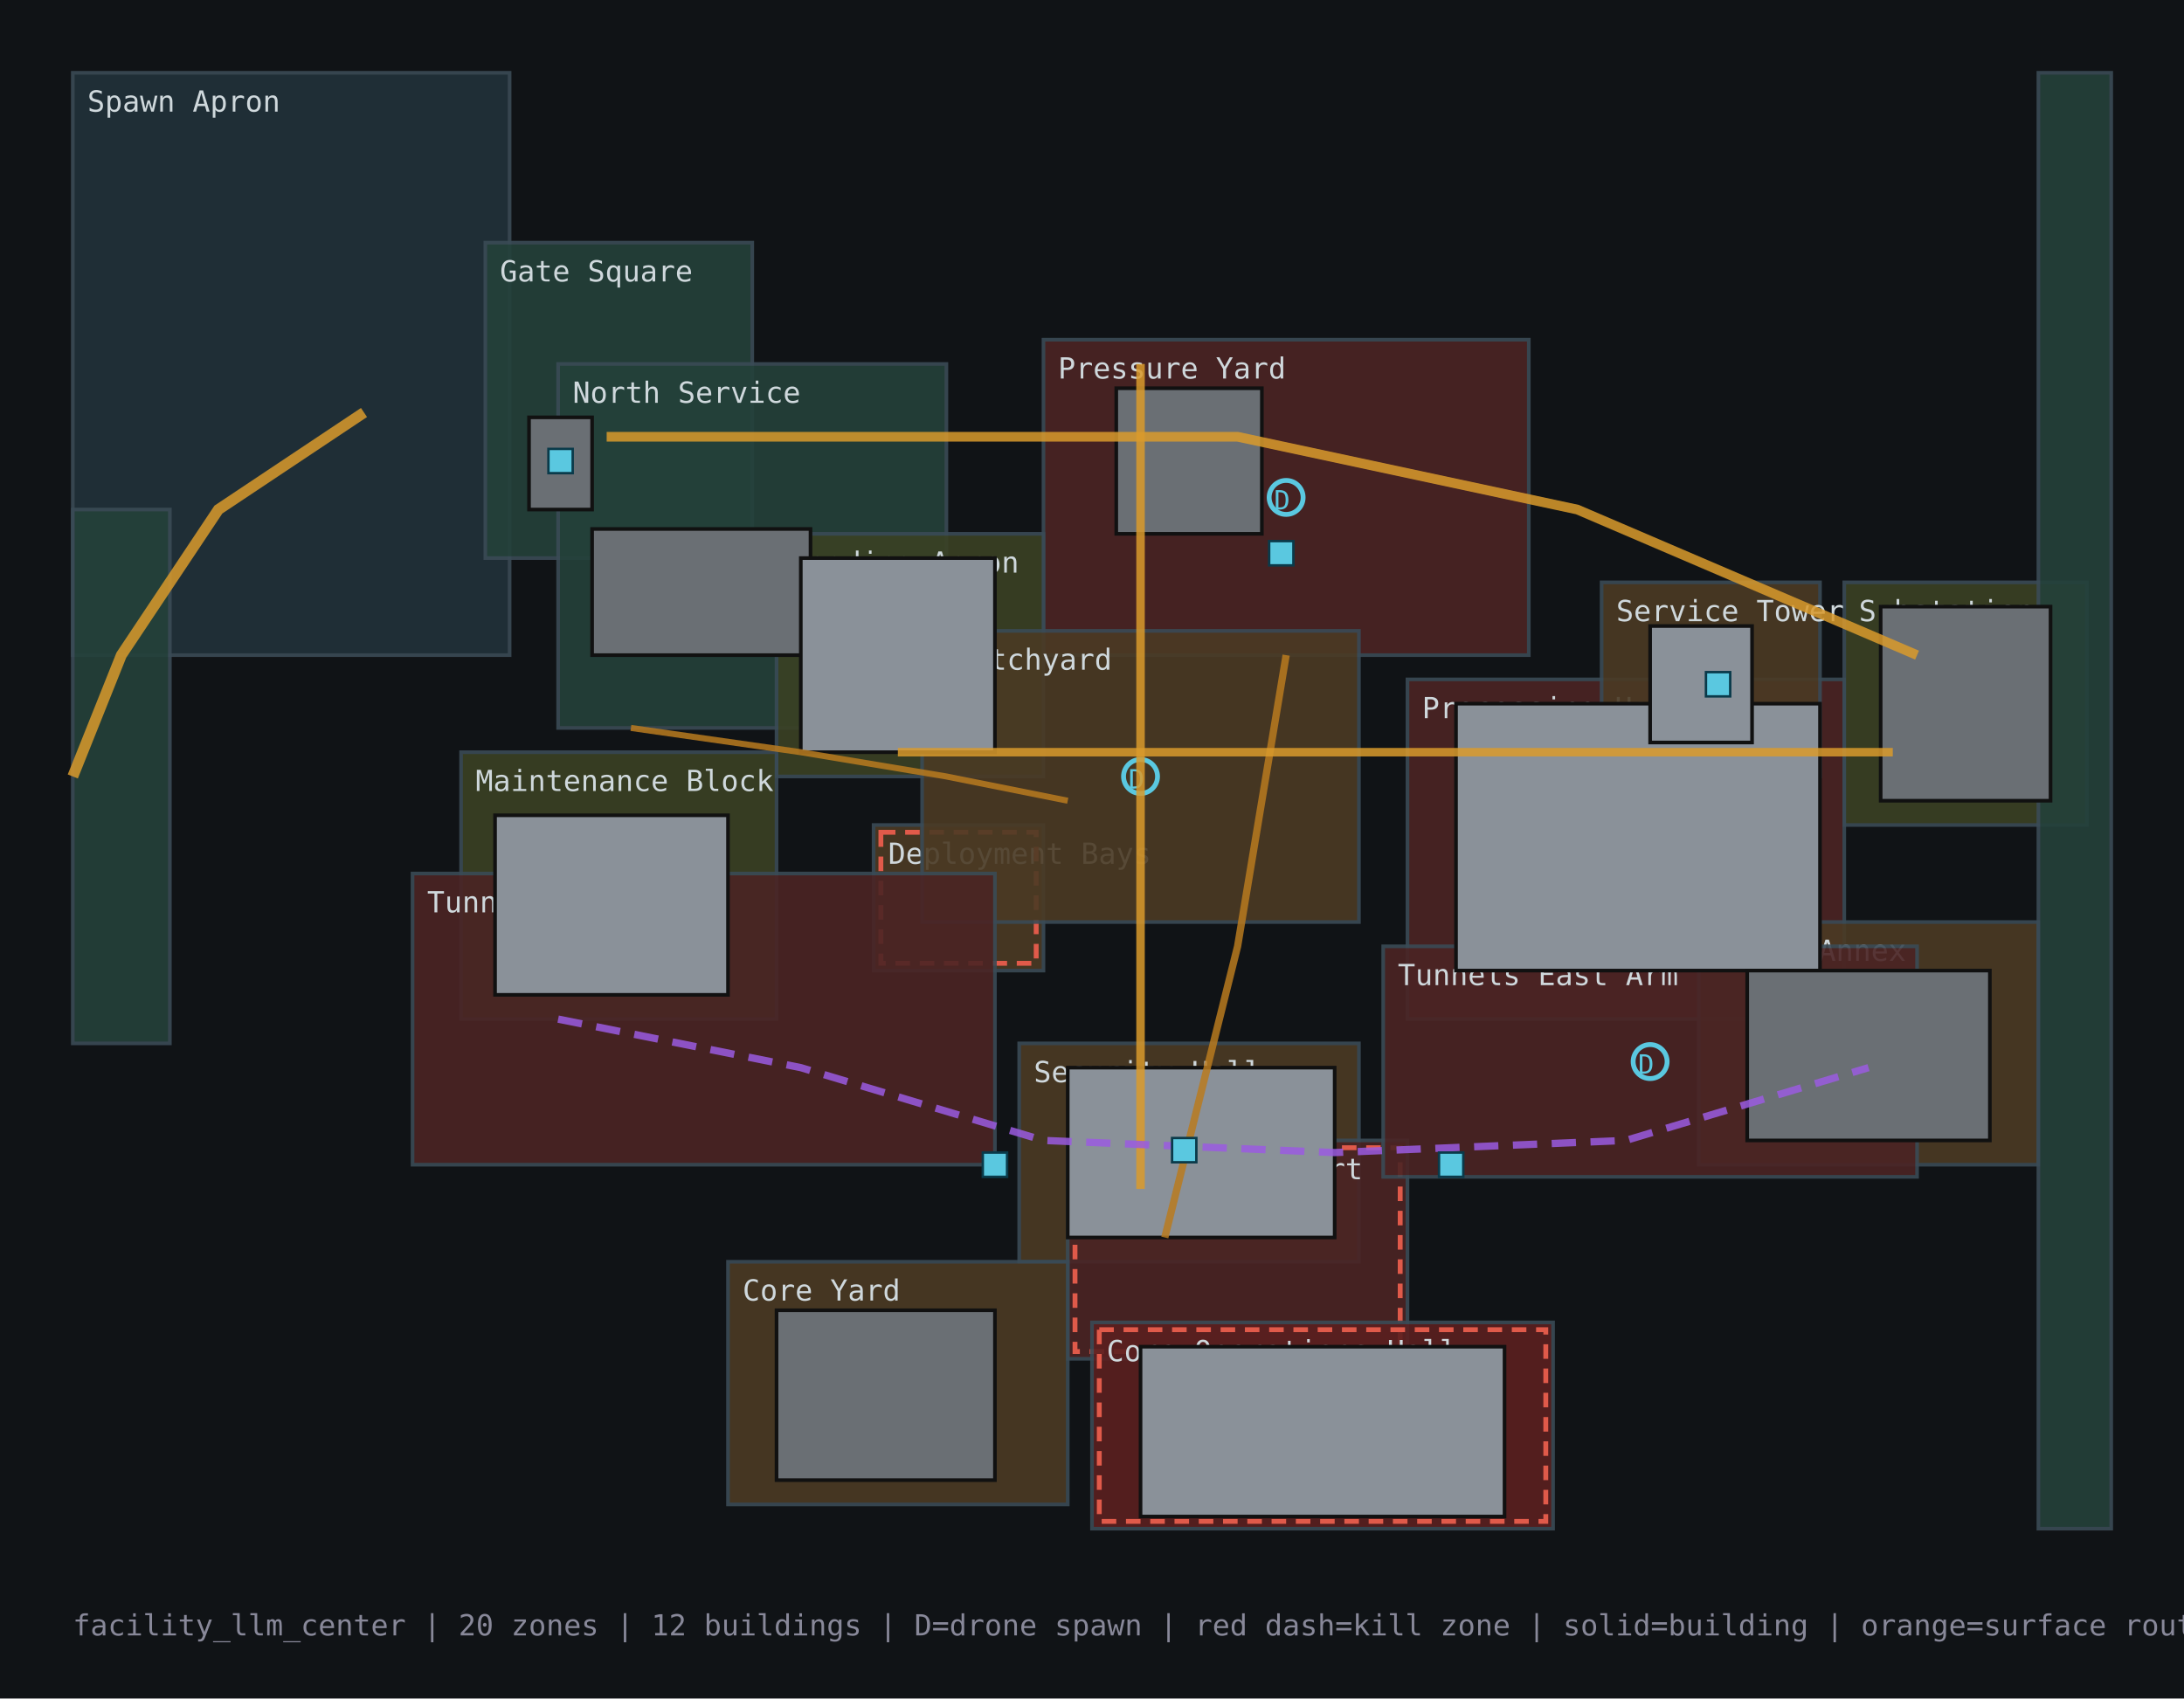
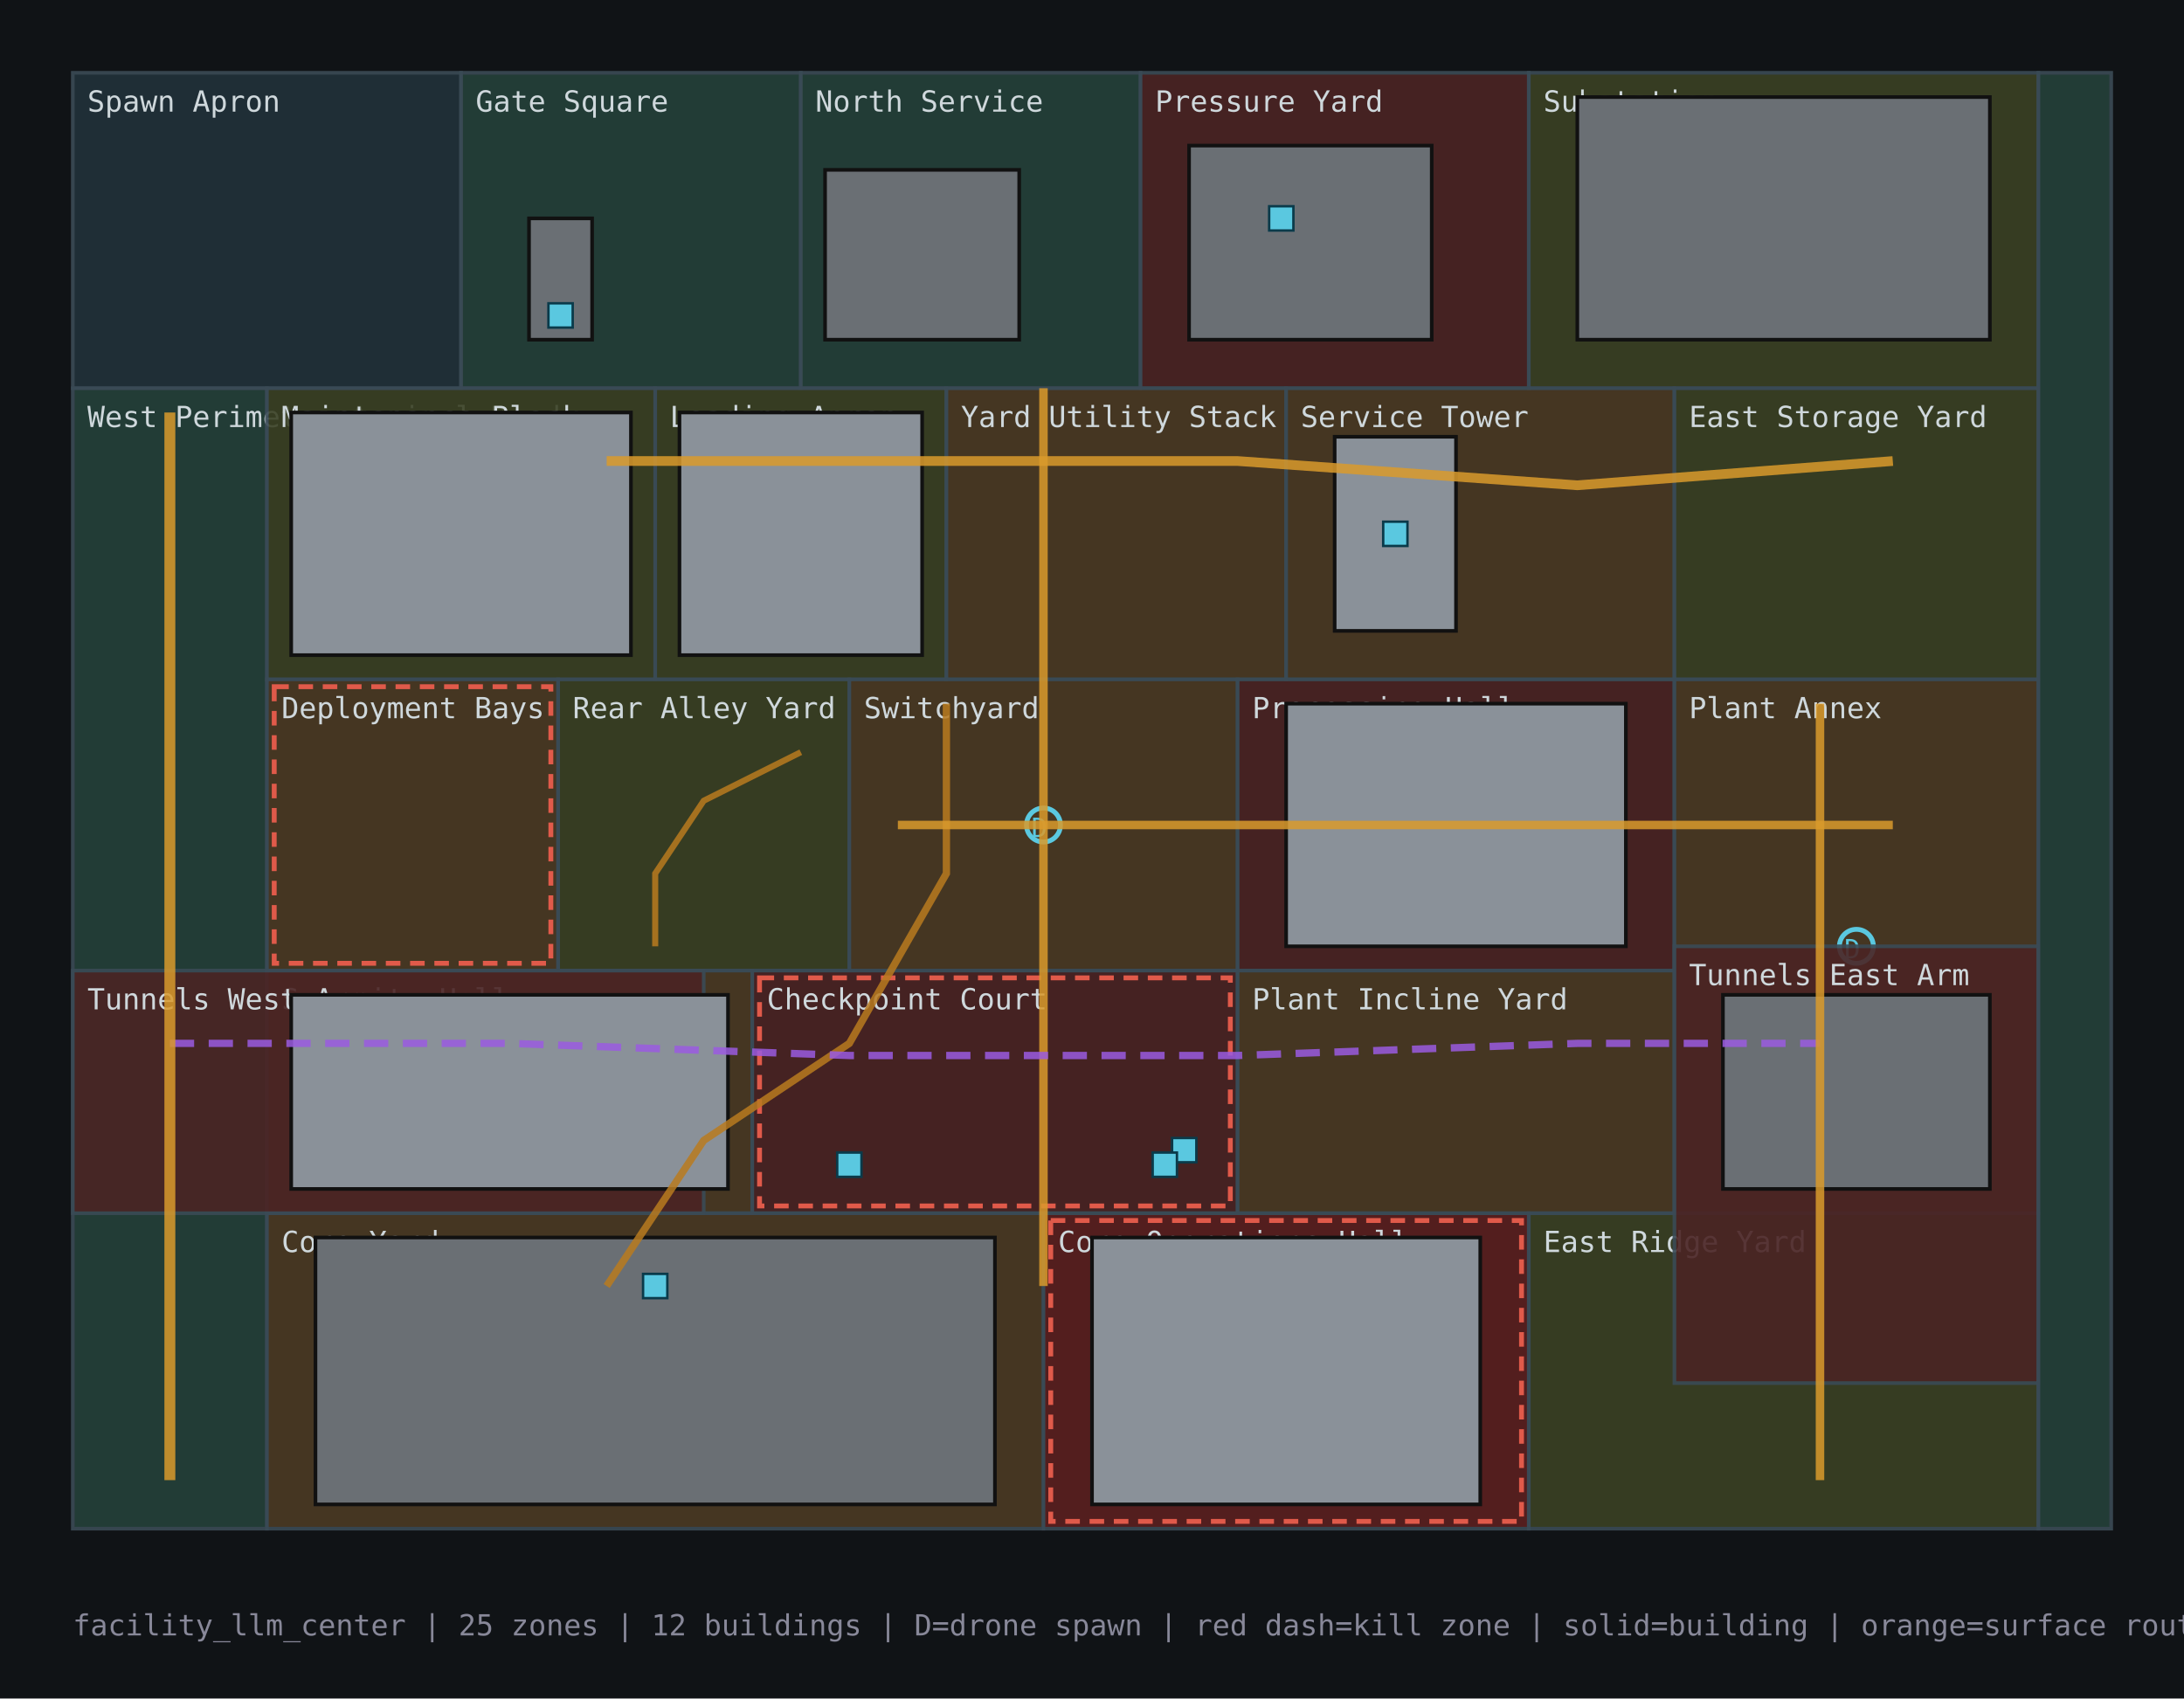
<svg xmlns="http://www.w3.org/2000/svg" width="900" height="700" viewBox="0 0 900 700">
  <rect width="100%" height="100%" fill="#101316" />
-   <rect x="30" y="30" width="180" height="240" fill="#20313a" stroke="#3a4a55" stroke-width="1.5" opacity="0.9" />
+   <rect x="30" y="30" width="160" height="130" fill="#20313a" stroke="#3a4a55" stroke-width="1.5" opacity="0.9" />
  <text x="36" y="46" fill="#cfd8dc" font-family="monospace" font-size="12">Spawn Apron</text>
-   <rect x="200" y="100" width="110" height="130" fill="#24403a" stroke="#3a4a55" stroke-width="1.5" opacity="0.9" />
-   <text x="206" y="116" fill="#cfd8dc" font-family="monospace" font-size="12">Gate Square</text>
-   <rect x="230" y="150" width="160" height="150" fill="#24403a" stroke="#3a4a55" stroke-width="1.5" opacity="0.9" />
-   <text x="236" y="166" fill="#cfd8dc" font-family="monospace" font-size="12">North Service</text>
-   <rect x="430" y="140" width="200" height="130" fill="#4a2424" stroke="#3a4a55" stroke-width="1.5" opacity="0.9" />
-   <text x="436" y="156" fill="#cfd8dc" font-family="monospace" font-size="12">Pressure Yard</text>
-   <circle cx="530" cy="205" r="7" fill="none" stroke="#5ac8e0" stroke-width="2" />
-   <text x="525" y="210" fill="#5ac8e0" font-size="11" font-family="monospace">D</text>
-   <rect x="320" y="220" width="110" height="100" fill="#3a4024" stroke="#3a4a55" stroke-width="1.5" opacity="0.9" />
-   <text x="326" y="236" fill="#cfd8dc" font-family="monospace" font-size="12">Loading Apron</text>
-   <rect x="190" y="310" width="130" height="110" fill="#3a4024" stroke="#3a4a55" stroke-width="1.5" opacity="0.9" />
-   <text x="196" y="326" fill="#cfd8dc" font-family="monospace" font-size="12">Maintenance Block</text>
-   <circle cx="255" cy="365" r="7" fill="none" stroke="#5ac8e0" stroke-width="2" />
-   <text x="250" y="370" fill="#5ac8e0" font-size="11" font-family="monospace">D</text>
-   <rect x="360" y="340" width="70" height="60" fill="#4a3a24" stroke="#3a4a55" stroke-width="1.5" opacity="0.9" />
-   <text x="366" y="356" fill="#cfd8dc" font-family="monospace" font-size="12">Deployment Bays</text>
-   <rect x="363" y="343" width="64" height="54" fill="none" stroke="#e05a4a" stroke-width="2" stroke-dasharray="6 4" />
-   <rect x="380" y="260" width="180" height="120" fill="#4a3a24" stroke="#3a4a55" stroke-width="1.5" opacity="0.9" />
-   <text x="386" y="276" fill="#cfd8dc" font-family="monospace" font-size="12">Switchyard</text>
-   <circle cx="470" cy="320" r="7" fill="none" stroke="#5ac8e0" stroke-width="2" />
-   <text x="465" y="325" fill="#5ac8e0" font-size="11" font-family="monospace">D</text>
-   <rect x="580" y="280" width="180" height="140" fill="#4a2424" stroke="#3a4a55" stroke-width="1.5" opacity="0.9" />
-   <text x="586" y="296" fill="#cfd8dc" font-family="monospace" font-size="12">Processing Hall</text>
-   <rect x="700" y="380" width="140" height="100" fill="#4a3a24" stroke="#3a4a55" stroke-width="1.5" opacity="0.9" />
-   <text x="706" y="396" fill="#cfd8dc" font-family="monospace" font-size="12">Plant Annex</text>
-   <circle cx="770" cy="430" r="7" fill="none" stroke="#5ac8e0" stroke-width="2" />
-   <text x="765" y="435" fill="#5ac8e0" font-size="11" font-family="monospace">D</text>
-   <rect x="760" y="240" width="100" height="100" fill="#3a4024" stroke="#3a4a55" stroke-width="1.5" opacity="0.9" />
-   <text x="766" y="256" fill="#cfd8dc" font-family="monospace" font-size="12">Substation</text>
-   <rect x="660" y="240" width="90" height="80" fill="#4a3a24" stroke="#3a4a55" stroke-width="1.5" opacity="0.9" />
-   <text x="666" y="256" fill="#cfd8dc" font-family="monospace" font-size="12">Service Tower</text>
-   <rect x="420" y="430" width="140" height="90" fill="#4a3a24" stroke="#3a4a55" stroke-width="1.5" opacity="0.9" />
-   <text x="426" y="446" fill="#cfd8dc" font-family="monospace" font-size="12">Security Hall</text>
-   <rect x="440" y="470" width="140" height="90" fill="#4a2424" stroke="#3a4a55" stroke-width="1.5" opacity="0.9" />
-   <text x="446" y="486" fill="#cfd8dc" font-family="monospace" font-size="12">Checkpoint Court</text>
-   <rect x="443" y="473" width="134" height="84" fill="none" stroke="#e05a4a" stroke-width="2" stroke-dasharray="6 4" />
-   <rect x="300" y="520" width="140" height="100" fill="#4a3a24" stroke="#3a4a55" stroke-width="1.5" opacity="0.9" />
-   <text x="306" y="536" fill="#cfd8dc" font-family="monospace" font-size="12">Core Yard</text>
-   <rect x="450" y="545" width="190" height="85" fill="#5a1f1f" stroke="#3a4a55" stroke-width="1.5" opacity="0.9" />
-   <text x="456" y="561" fill="#cfd8dc" font-family="monospace" font-size="12">Core Operations Hall</text>
-   <rect x="453" y="548" width="184" height="79" fill="none" stroke="#e05a4a" stroke-width="2" stroke-dasharray="6 4" />
-   <rect x="170" y="360" width="240" height="120" fill="#4a2424" stroke="#3a4a55" stroke-width="1.5" opacity="0.9" />
-   <text x="176" y="376" fill="#cfd8dc" font-family="monospace" font-size="12">Tunnels West Arm</text>
-   <rect x="570" y="390" width="220" height="95" fill="#4a2424" stroke="#3a4a55" stroke-width="1.5" opacity="0.9" />
-   <text x="576" y="406" fill="#cfd8dc" font-family="monospace" font-size="12">Tunnels East Arm</text>
-   <circle cx="680" cy="437.5" r="7" fill="none" stroke="#5ac8e0" stroke-width="2" />
-   <text x="675" y="442.5" fill="#5ac8e0" font-size="11" font-family="monospace">D</text>
+   <rect x="190" y="30" width="140" height="130" fill="#24403a" stroke="#3a4a55" stroke-width="1.5" opacity="0.9" />
+   <text x="196" y="46" fill="#cfd8dc" font-family="monospace" font-size="12">Gate Square</text>
+   <rect x="330" y="30" width="140" height="130" fill="#24403a" stroke="#3a4a55" stroke-width="1.5" opacity="0.9" />
+   <text x="336" y="46" fill="#cfd8dc" font-family="monospace" font-size="12">North Service</text>
+   <rect x="470" y="30" width="160" height="130" fill="#4a2424" stroke="#3a4a55" stroke-width="1.5" opacity="0.9" />
+   <text x="476" y="46" fill="#cfd8dc" font-family="monospace" font-size="12">Pressure Yard</text>
+   <circle cx="550" cy="95" r="7" fill="none" stroke="#5ac8e0" stroke-width="2" />
+   <text x="545" y="100" fill="#5ac8e0" font-size="11" font-family="monospace">D</text>
+   <rect x="630" y="30" width="210" height="130" fill="#3a4024" stroke="#3a4a55" stroke-width="1.5" opacity="0.9" />
+   <text x="636" y="46" fill="#cfd8dc" font-family="monospace" font-size="12">Substation</text>
+   <rect x="30" y="160" width="80" height="470" fill="#24403a" stroke="#3a4a55" stroke-width="1.5" opacity="0.9" />
+   <text x="36" y="176" fill="#cfd8dc" font-family="monospace" font-size="12">West Perimeter Arrival Road</text>
+   <rect x="110" y="160" width="160" height="120" fill="#3a4024" stroke="#3a4a55" stroke-width="1.5" opacity="0.9" />
+   <text x="116" y="176" fill="#cfd8dc" font-family="monospace" font-size="12">Maintenance Block</text>
+   <circle cx="190" cy="220" r="7" fill="none" stroke="#5ac8e0" stroke-width="2" />
+   <text x="185" y="225" fill="#5ac8e0" font-size="11" font-family="monospace">D</text>
+   <rect x="270" y="160" width="120" height="120" fill="#3a4024" stroke="#3a4a55" stroke-width="1.5" opacity="0.9" />
+   <text x="276" y="176" fill="#cfd8dc" font-family="monospace" font-size="12">Loading Apron</text>
+   <rect x="390" y="160" width="140" height="120" fill="#4a3a24" stroke="#3a4a55" stroke-width="1.5" opacity="0.9" />
+   <text x="396" y="176" fill="#cfd8dc" font-family="monospace" font-size="12">Yard Utility Stack</text>
+   <rect x="530" y="160" width="160" height="120" fill="#4a3a24" stroke="#3a4a55" stroke-width="1.5" opacity="0.9" />
+   <text x="536" y="176" fill="#cfd8dc" font-family="monospace" font-size="12">Service Tower</text>
+   <rect x="690" y="160" width="150" height="120" fill="#3a4024" stroke="#3a4a55" stroke-width="1.5" opacity="0.9" />
+   <text x="696" y="176" fill="#cfd8dc" font-family="monospace" font-size="12">East Storage Yard</text>
+   <rect x="110" y="280" width="120" height="120" fill="#4a3a24" stroke="#3a4a55" stroke-width="1.5" opacity="0.9" />
+   <text x="116" y="296" fill="#cfd8dc" font-family="monospace" font-size="12">Deployment Bays</text>
+   <rect x="113" y="283" width="114" height="114" fill="none" stroke="#e05a4a" stroke-width="2" stroke-dasharray="6 4" />
+   <rect x="230" y="280" width="120" height="120" fill="#3a4024" stroke="#3a4a55" stroke-width="1.5" opacity="0.9" />
+   <text x="236" y="296" fill="#cfd8dc" font-family="monospace" font-size="12">Rear Alley Yard</text>
+   <rect x="350" y="280" width="160" height="120" fill="#4a3a24" stroke="#3a4a55" stroke-width="1.5" opacity="0.9" />
+   <text x="356" y="296" fill="#cfd8dc" font-family="monospace" font-size="12">Switchyard</text>
+   <circle cx="430" cy="340" r="7" fill="none" stroke="#5ac8e0" stroke-width="2" />
+   <text x="425" y="345" fill="#5ac8e0" font-size="11" font-family="monospace">D</text>
+   <rect x="510" y="280" width="180" height="120" fill="#4a2424" stroke="#3a4a55" stroke-width="1.5" opacity="0.9" />
+   <text x="516" y="296" fill="#cfd8dc" font-family="monospace" font-size="12">Processing Hall</text>
+   <rect x="690" y="280" width="150" height="220" fill="#4a3a24" stroke="#3a4a55" stroke-width="1.5" opacity="0.9" />
+   <text x="696" y="296" fill="#cfd8dc" font-family="monospace" font-size="12">Plant Annex</text>
+   <circle cx="765" cy="390" r="7" fill="none" stroke="#5ac8e0" stroke-width="2" />
+   <text x="760" y="395" fill="#5ac8e0" font-size="11" font-family="monospace">D</text>
+   <rect x="110" y="400" width="200" height="100" fill="#4a3a24" stroke="#3a4a55" stroke-width="1.5" opacity="0.9" />
+   <text x="116" y="416" fill="#cfd8dc" font-family="monospace" font-size="12">Security Hall</text>
+   <rect x="310" y="400" width="200" height="100" fill="#4a2424" stroke="#3a4a55" stroke-width="1.5" opacity="0.9" />
+   <text x="316" y="416" fill="#cfd8dc" font-family="monospace" font-size="12">Checkpoint Court</text>
+   <rect x="313" y="403" width="194" height="94" fill="none" stroke="#e05a4a" stroke-width="2" stroke-dasharray="6 4" />
+   <rect x="510" y="400" width="180" height="100" fill="#4a3a24" stroke="#3a4a55" stroke-width="1.5" opacity="0.9" />
+   <text x="516" y="416" fill="#cfd8dc" font-family="monospace" font-size="12">Plant Incline Yard</text>
+   <rect x="110" y="500" width="320" height="130" fill="#4a3a24" stroke="#3a4a55" stroke-width="1.5" opacity="0.9" />
+   <text x="116" y="516" fill="#cfd8dc" font-family="monospace" font-size="12">Core Yard</text>
+   <rect x="430" y="500" width="200" height="130" fill="#5a1f1f" stroke="#3a4a55" stroke-width="1.5" opacity="0.9" />
+   <text x="436" y="516" fill="#cfd8dc" font-family="monospace" font-size="12">Core Operations Hall</text>
+   <rect x="433" y="503" width="194" height="124" fill="none" stroke="#e05a4a" stroke-width="2" stroke-dasharray="6 4" />
+   <rect x="630" y="500" width="210" height="130" fill="#3a4024" stroke="#3a4a55" stroke-width="1.5" opacity="0.9" />
+   <text x="636" y="516" fill="#cfd8dc" font-family="monospace" font-size="12">East Ridge Yard</text>
+   <rect x="30" y="400" width="260" height="100" fill="#4a2424" stroke="#3a4a55" stroke-width="1.5" opacity="0.9" />
+   <text x="36" y="416" fill="#cfd8dc" font-family="monospace" font-size="12">Tunnels West Arm</text>
+   <rect x="690" y="390" width="150" height="180" fill="#4a2424" stroke="#3a4a55" stroke-width="1.5" opacity="0.9" />
+   <text x="696" y="406" fill="#cfd8dc" font-family="monospace" font-size="12">Tunnels East Arm</text>
+   <circle cx="765" cy="480" r="7" fill="none" stroke="#5ac8e0" stroke-width="2" />
+   <text x="760" y="485" fill="#5ac8e0" font-size="11" font-family="monospace">D</text>
  <rect x="840" y="30" width="30" height="600" fill="#24403a" stroke="#3a4a55" stroke-width="1.5" opacity="0.9" />
-   <rect x="30" y="210" width="40" height="220" fill="#24403a" stroke="#3a4a55" stroke-width="1.5" opacity="0.9" />
-   <rect x="218" y="172" width="26" height="38" fill="#6a6f74" stroke="#111" stroke-width="1.5" />
-   <rect x="244" y="218" width="90" height="52" fill="#6a6f74" stroke="#111" stroke-width="1.5" />
-   <rect x="330" y="230" width="80" height="80" fill="#8a9199" stroke="#111" stroke-width="1.5" />
-   <rect x="460" y="160" width="60" height="60" fill="#6a6f74" stroke="#111" stroke-width="1.5" />
-   <rect x="204" y="336" width="96" height="74" fill="#8a9199" stroke="#111" stroke-width="1.5" />
-   <rect x="600" y="290" width="150" height="110" fill="#8a9199" stroke="#111" stroke-width="1.5" />
-   <rect x="720" y="400" width="100" height="70" fill="#6a6f74" stroke="#111" stroke-width="1.5" />
-   <rect x="775" y="250" width="70" height="80" fill="#6a6f74" stroke="#111" stroke-width="1.5" />
-   <rect x="680" y="258" width="42" height="48" fill="#8a9199" stroke="#111" stroke-width="1.5" />
-   <rect x="440" y="440" width="110" height="70" fill="#8a9199" stroke="#111" stroke-width="1.5" />
-   <rect x="470" y="555" width="150" height="70" fill="#8a9199" stroke="#111" stroke-width="1.5" />
-   <rect x="320" y="540" width="90" height="70" fill="#6a6f74" stroke="#111" stroke-width="1.5" />
-   <polyline points="250,180 390,180 510,180 650,210 790,270" fill="none" stroke="#d99a2b" stroke-width="4" opacity="0.85" />
-   <polyline points="530,270 510,390 490,470 480,510" fill="none" stroke="#b97a1e" stroke-width="3" opacity="0.85" />
-   <polyline points="260,300 330,310 390,320 440,330" fill="none" stroke="#b97a1e" stroke-width="2.5" opacity="0.85" />
-   <polyline points="470,150 470,270 470,390 470,490" fill="none" stroke="#d99a2b" stroke-width="3.5" opacity="0.85" />
-   <polyline points="370,310 450,310 570,310 690,310 780,310" fill="none" stroke="#d99a2b" stroke-width="3.5" opacity="0.85" />
-   <polyline points="230,420 330,440 430,470 550,475 670,470 770,440" fill="none" stroke="#9a5ae0" stroke-width="3" stroke-dasharray="10 6" opacity="0.85" />
-   <polyline points="30,320 50,270 90,210 150,170" fill="none" stroke="#d99a2b" stroke-width="4.5" opacity="0.85" />
-   <rect x="226" y="185" width="10" height="10" fill="#5ac8e0" stroke="#0a3a4a" />
-   <rect x="523" y="223" width="10" height="10" fill="#5ac8e0" stroke="#0a3a4a" />
-   <rect x="703" y="277" width="10" height="10" fill="#5ac8e0" stroke="#0a3a4a" />
+   <rect x="218" y="90" width="26" height="50" fill="#6a6f74" stroke="#111" stroke-width="1.5" />
+   <rect x="340" y="70" width="80" height="70" fill="#6a6f74" stroke="#111" stroke-width="1.5" />
+   <rect x="280" y="170" width="100" height="100" fill="#8a9199" stroke="#111" stroke-width="1.5" />
+   <rect x="490" y="60" width="100" height="80" fill="#6a6f74" stroke="#111" stroke-width="1.5" />
+   <rect x="120" y="170" width="140" height="100" fill="#8a9199" stroke="#111" stroke-width="1.5" />
+   <rect x="530" y="290" width="140" height="100" fill="#8a9199" stroke="#111" stroke-width="1.5" />
+   <rect x="710" y="410" width="110" height="80" fill="#6a6f74" stroke="#111" stroke-width="1.5" />
+   <rect x="650" y="40" width="170" height="100" fill="#6a6f74" stroke="#111" stroke-width="1.5" />
+   <rect x="550" y="180" width="50" height="80" fill="#8a9199" stroke="#111" stroke-width="1.5" />
+   <rect x="120" y="410" width="180" height="80" fill="#8a9199" stroke="#111" stroke-width="1.5" />
+   <rect x="450" y="510" width="160" height="110" fill="#8a9199" stroke="#111" stroke-width="1.5" />
+   <rect x="130" y="510" width="280" height="110" fill="#6a6f74" stroke="#111" stroke-width="1.5" />
+   <polyline points="250,190 390,190 510,190 650,200 780,190" fill="none" stroke="#d99a2b" stroke-width="4" opacity="0.85" />
+   <polyline points="390,290 390,360 350,430 290,470 250,530" fill="none" stroke="#b97a1e" stroke-width="3" opacity="0.85" />
+   <polyline points="330,310 290,330 270,360 270,390" fill="none" stroke="#b97a1e" stroke-width="2.5" opacity="0.85" />
+   <polyline points="430,160 430,270 430,370 430,470 430,530" fill="none" stroke="#d99a2b" stroke-width="3.5" opacity="0.85" />
+   <polyline points="370,340 450,340 570,340 690,340 780,340" fill="none" stroke="#d99a2b" stroke-width="3.5" opacity="0.85" />
+   <polyline points="70,430 210,430 350,435 510,435 650,430 750,430" fill="none" stroke="#9a5ae0" stroke-width="3" stroke-dasharray="10 6" opacity="0.85" />
+   <polyline points="70,610 70,530 70,430 70,330 70,230 70,170" fill="none" stroke="#d99a2b" stroke-width="4.5" opacity="0.85" />
+   <polyline points="750,610 750,530 750,450 750,370 750,290" fill="none" stroke="#d99a2b" stroke-width="3.5" opacity="0.85" />
+   <rect x="226" y="125" width="10" height="10" fill="#5ac8e0" stroke="#0a3a4a" />
+   <rect x="523" y="85" width="10" height="10" fill="#5ac8e0" stroke="#0a3a4a" />
+   <rect x="570" y="215" width="10" height="10" fill="#5ac8e0" stroke="#0a3a4a" />
  <rect x="483" y="469" width="10" height="10" fill="#5ac8e0" stroke="#0a3a4a" />
-   <rect x="405" y="475" width="10" height="10" fill="#5ac8e0" stroke="#0a3a4a" />
-   <rect x="593" y="475" width="10" height="10" fill="#5ac8e0" stroke="#0a3a4a" />
-   <text x="30" y="674" fill="#889" font-family="monospace" font-size="12">facility_llm_center | 20 zones | 12 buildings | D=drone spawn | red dash=kill zone | solid=building | orange=surface route | dark orange=covered | purple=tunnel (below grade) | cyan=surveillance</text>
+   <rect x="345" y="475" width="10" height="10" fill="#5ac8e0" stroke="#0a3a4a" />
+   <rect x="475" y="475" width="10" height="10" fill="#5ac8e0" stroke="#0a3a4a" />
+   <rect x="265" y="525" width="10" height="10" fill="#5ac8e0" stroke="#0a3a4a" />
+   <text x="30" y="674" fill="#889" font-family="monospace" font-size="12">facility_llm_center | 25 zones | 12 buildings | D=drone spawn | red dash=kill zone | solid=building | orange=surface route | dark orange=covered | purple=tunnel (below grade) | cyan=surveillance</text>
</svg>
